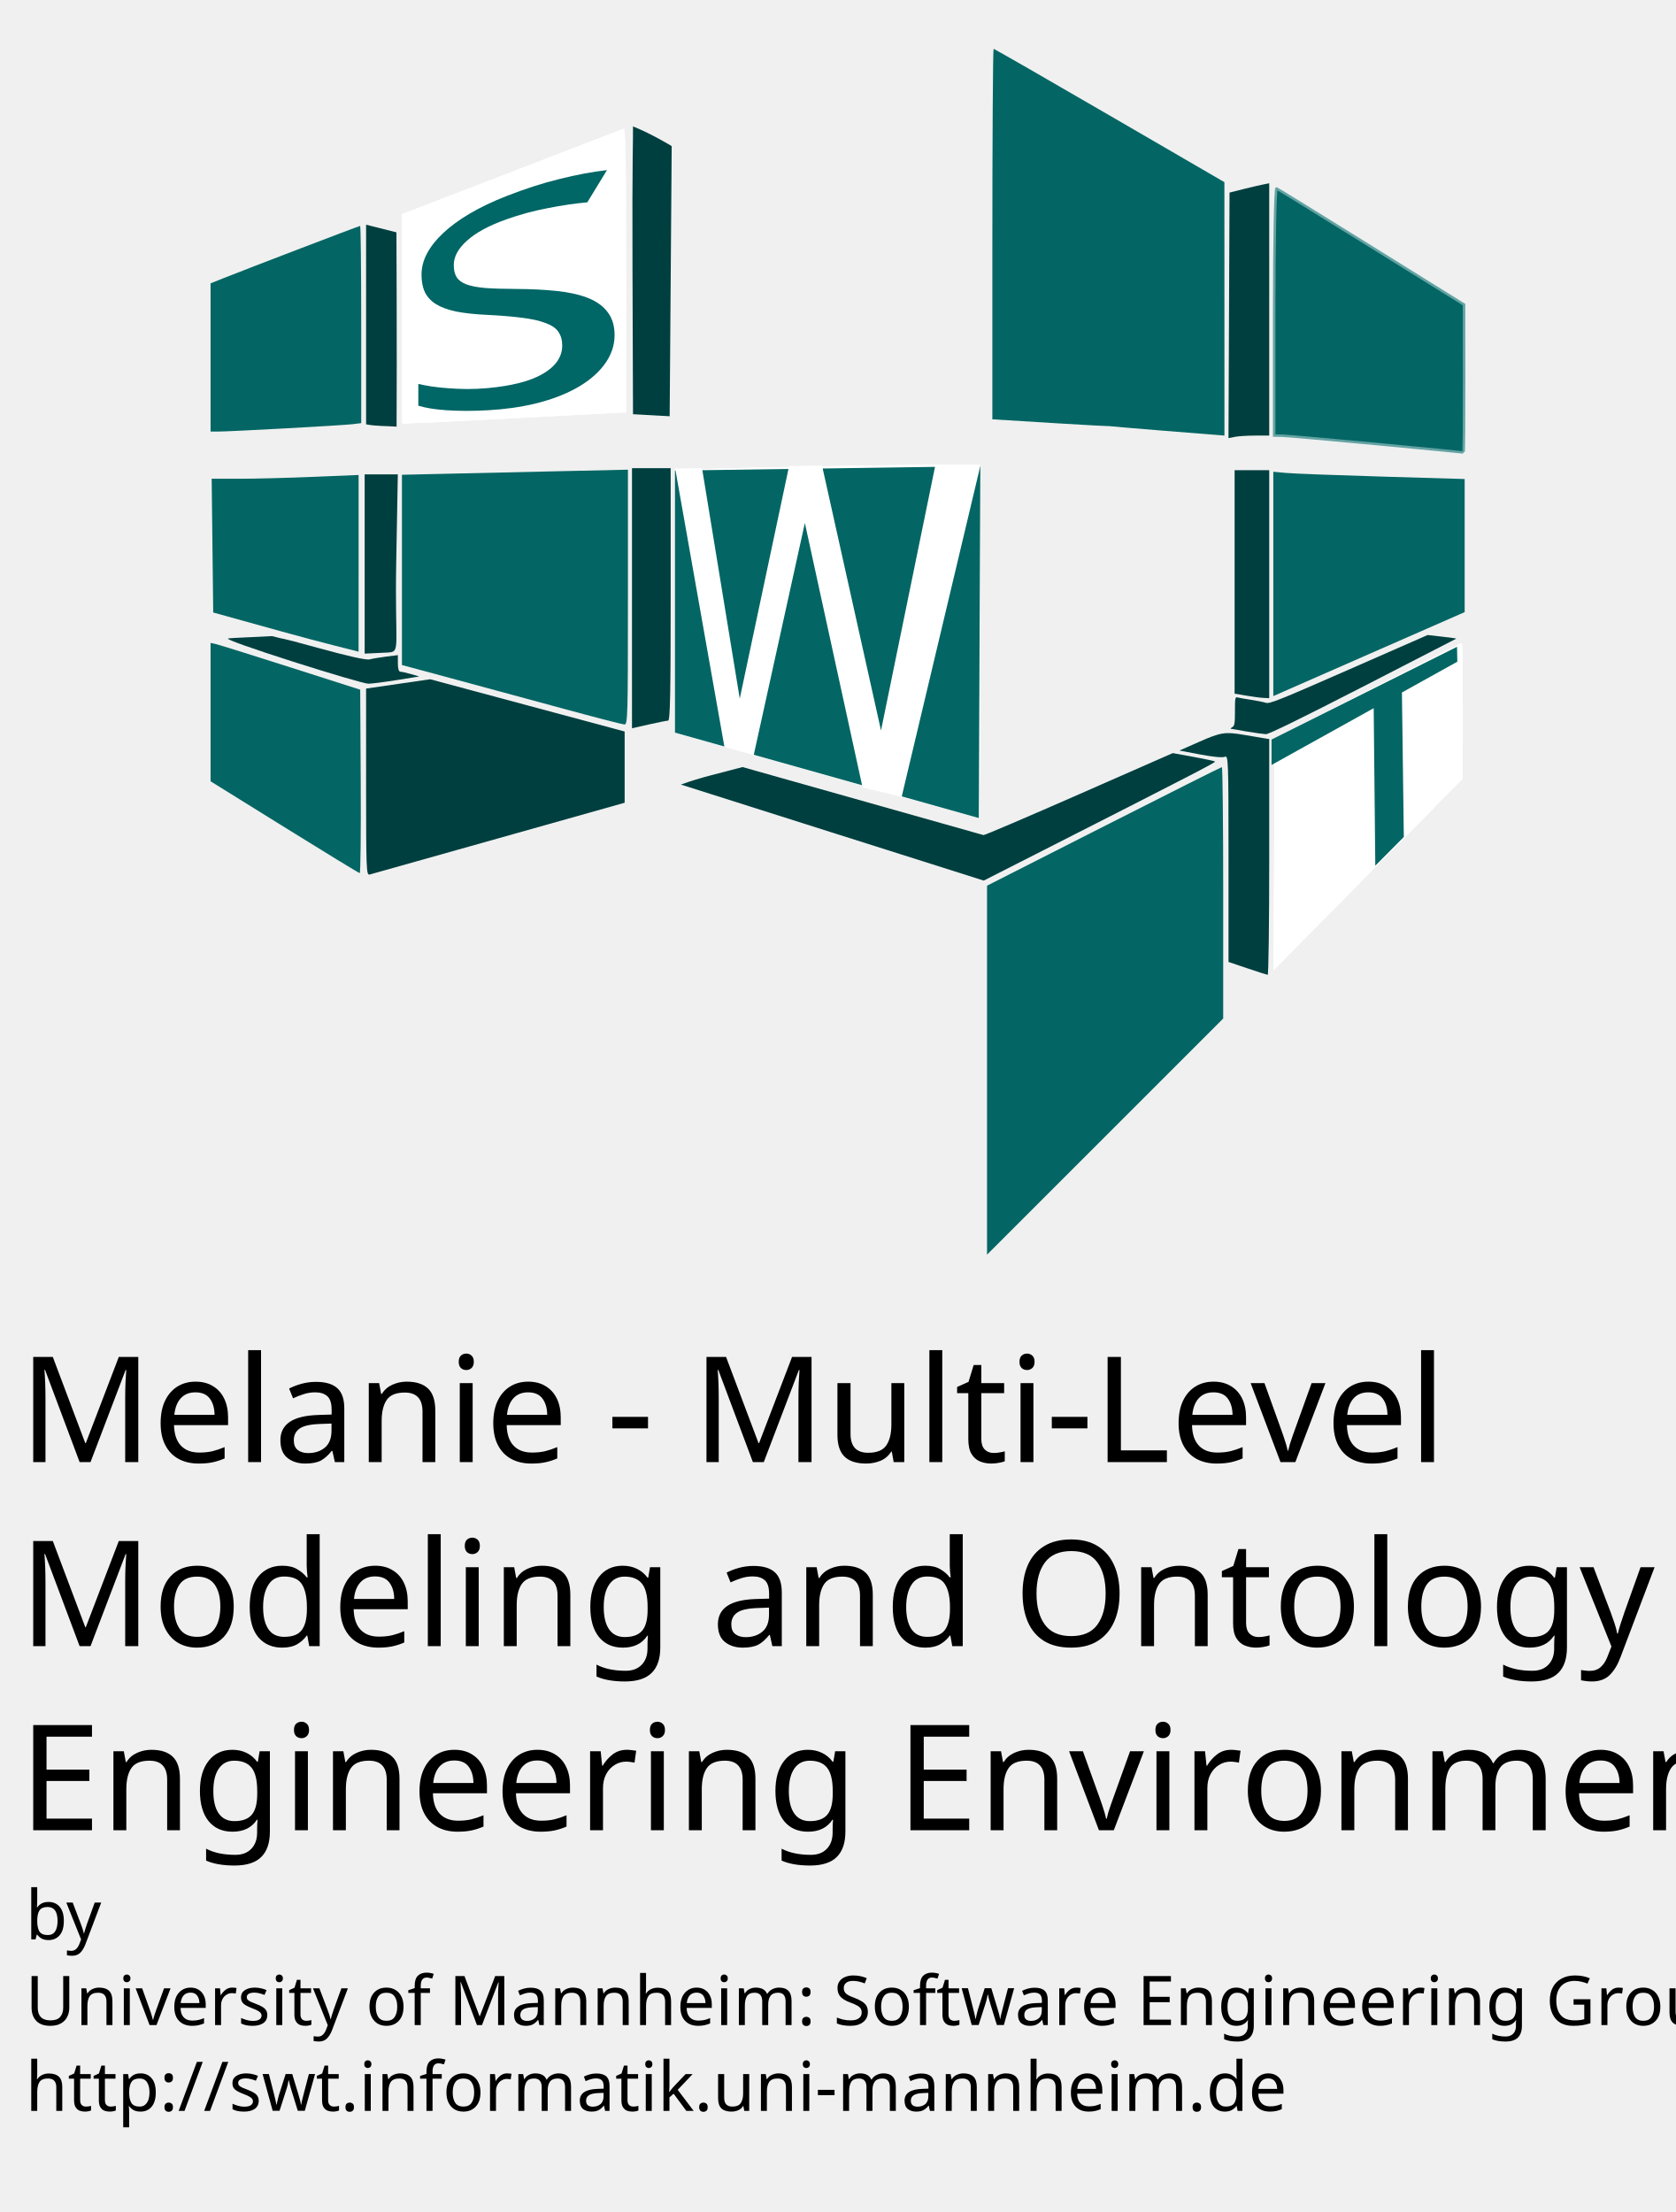
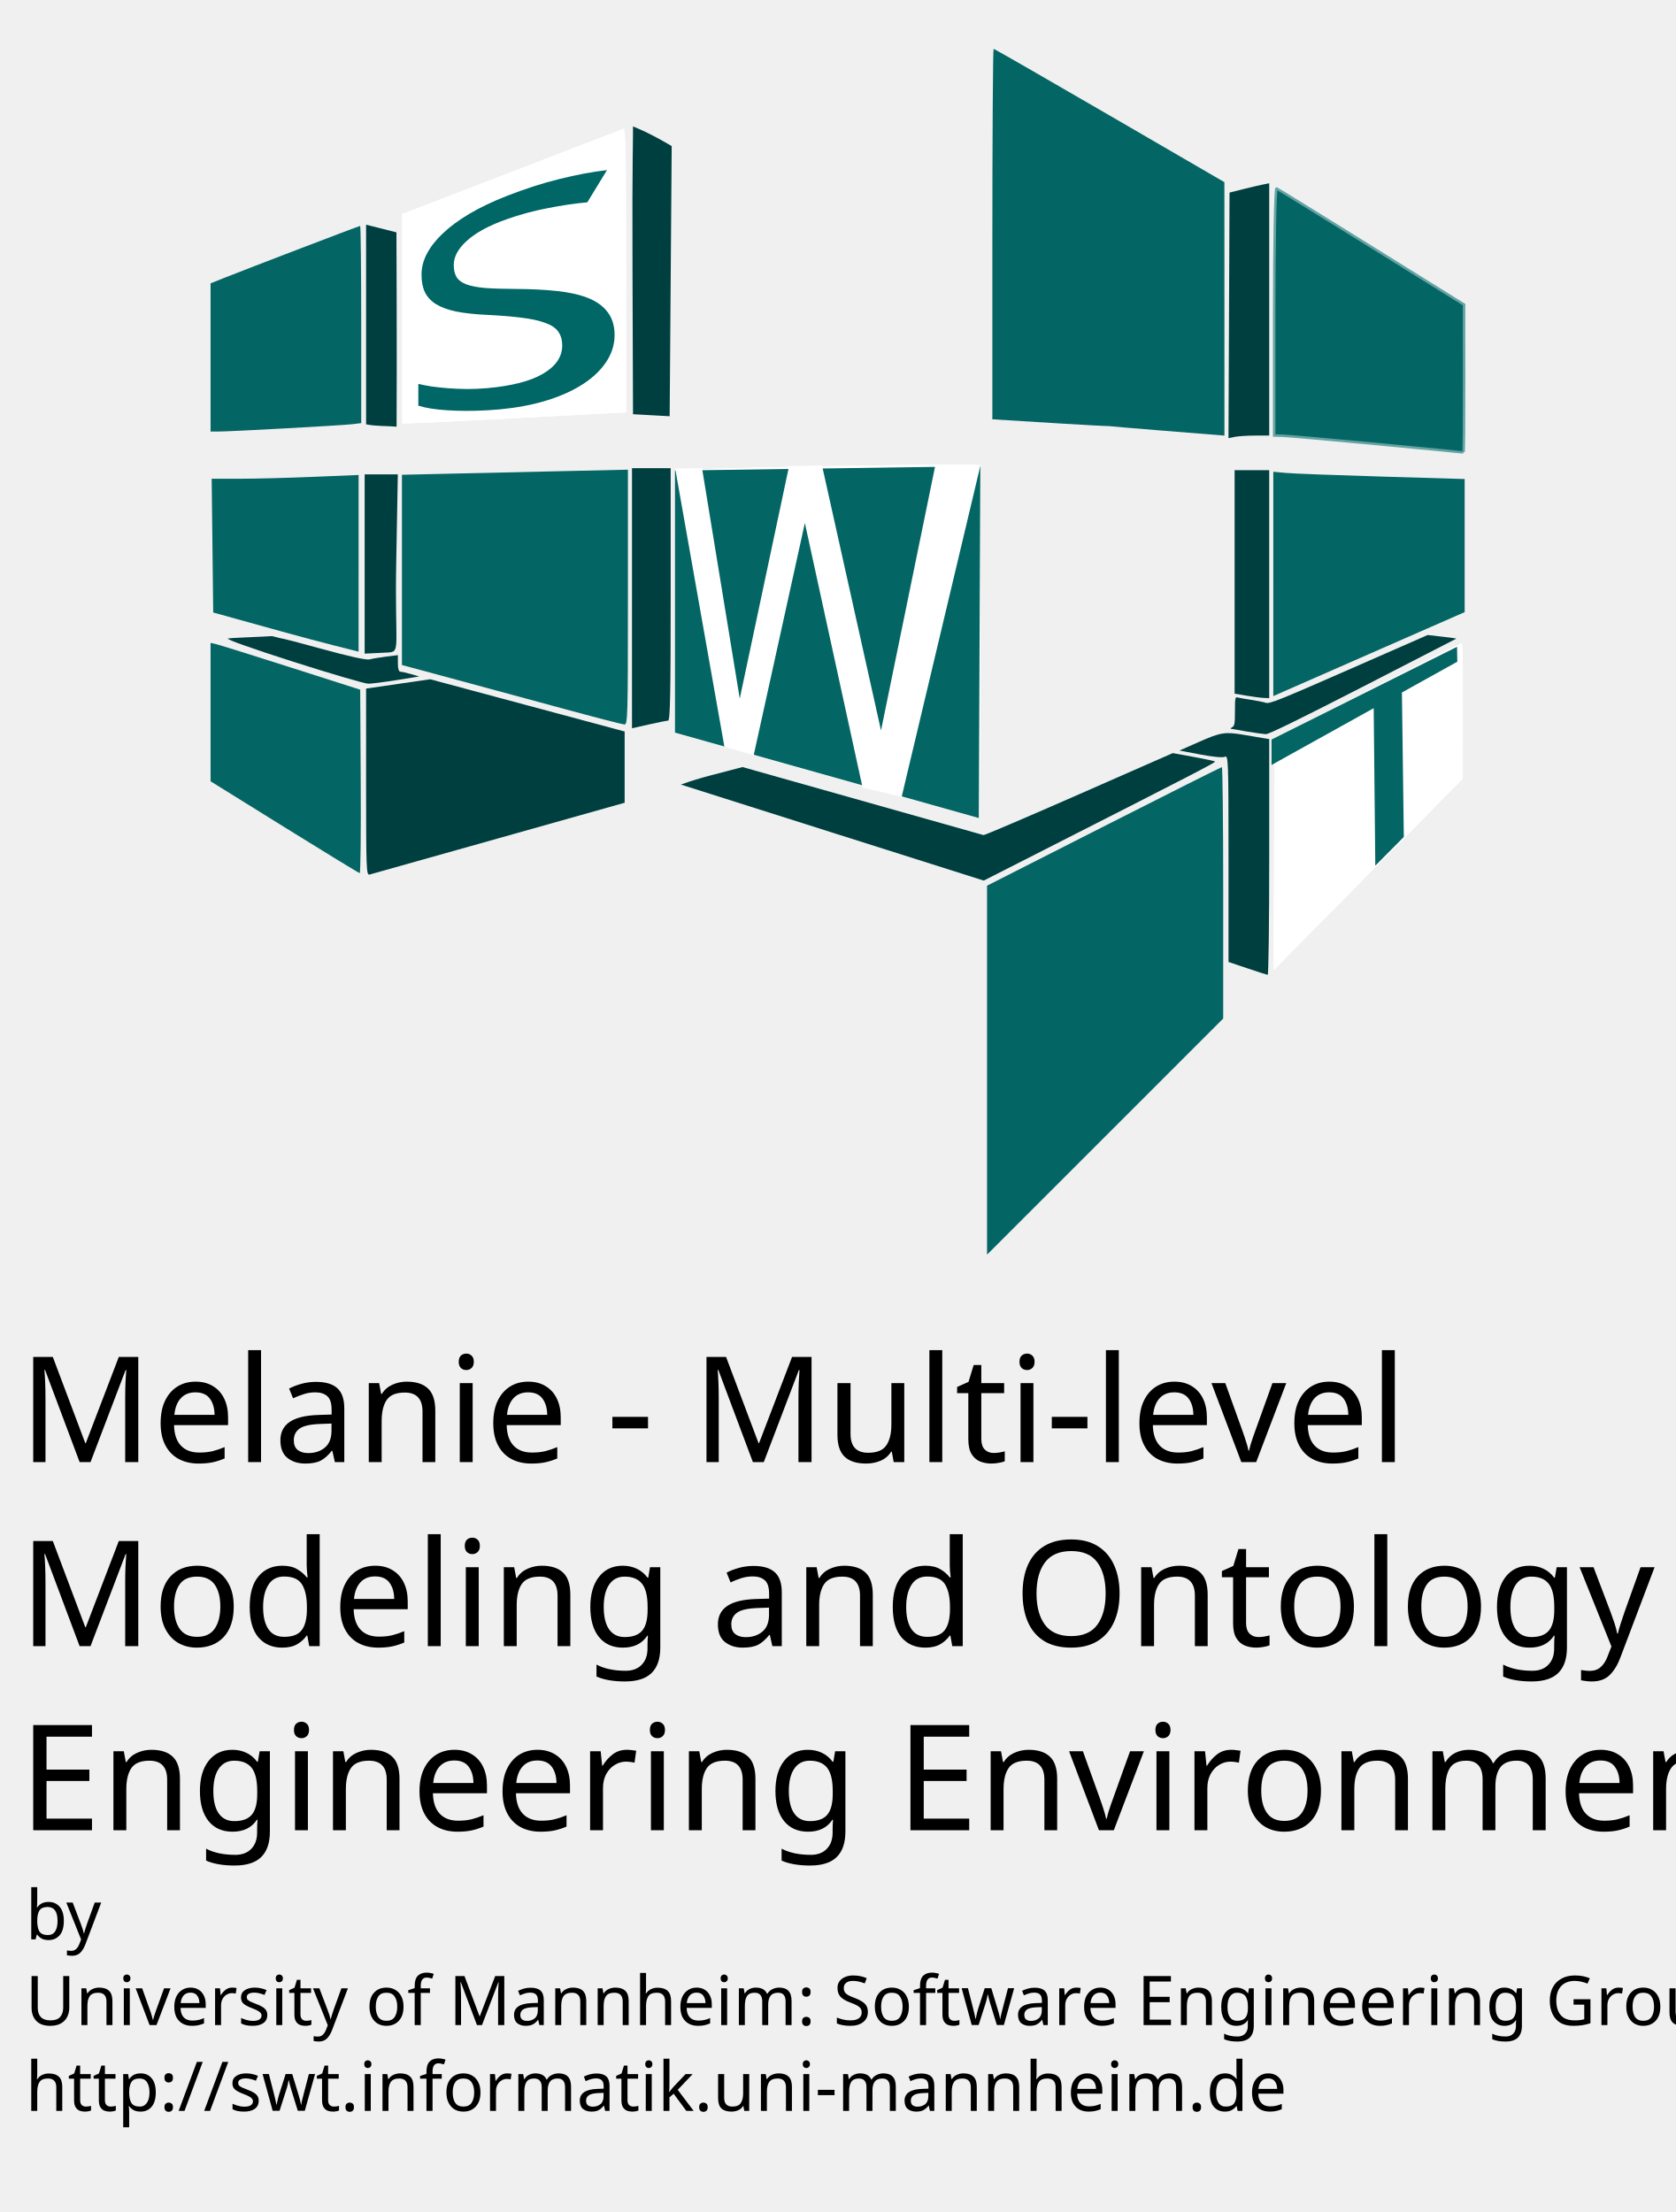
<svg xmlns="http://www.w3.org/2000/svg" width="250" height="330" id="svg2" version="1.1">
  <defs id="defs4" />
  <g id="layer1" transform="translate(1476.219,-189.0495)">
    <g id="g8407" transform="translate(-1319.947,2989.4)">
      <g id="g3096" transform="matrix(0.370147,0,0,0.370147,-160.0834,-1641.674)">
        <path style="fill:#003f3f;fill-opacity:1;stroke:none;display:inline" d="m 157.834,-2815.119 0,-37.666 12.913,-1.88 12.913,-1.88 39.184,10.529 39.184,10.529 0.001,14.358 10e-4,14.358 -50.663,14.271 c -27.864,7.849 -51.309,14.445 -52.098,14.659 -1.352,0.365 -1.436,-1.805 -1.436,-37.278 z" id="path11593" />
        <path style="fill:#046664;fill-opacity:1;stroke:none;display:inline" d="m 408.075,-2698.991 0,-74.354 47.052,-23.892 c 25.879,-13.14 47.293,-23.892 47.587,-23.892 0.294,0 0.535,22.799 0.535,50.665 l 0,50.665 -47.587,47.581 -47.587,47.581 0,-74.354 z" id="path11597" />
        <path style="fill:#003f3f;fill-opacity:1;stroke:none;display:inline" d="m 157.834,-2959.284 0,-39.413 0,-41.054 2.01,0.504 c 1.105,0.278 10.22,2.579 10.22,2.579 0,0 0.235,49.037 0.06,78.319 -4.458,-0.339 -8.178,-0.143 -12.29,-0.935 z" id="path11599" />
        <path id="path3143" d="m 410.213,-2961.317 0,-68.097 c 0,-44.673 0.228,-81.225 0.507,-81.225 0.279,0 21.32,12.091 46.759,26.87 l 46.252,26.87 0.008,55.996 0.008,46.15 c -93.066,-7.357 -0.409,-0.69 -93.533,-6.564 z" style="fill:#046664;fill-opacity:1;stroke:none;display:inline" />
        <path id="path3147" d="m 523.437,-2894.967 0,-45.21 5.128,0.479 c 2.82,0.264 20.173,0.923 38.562,1.466 l 33.434,0.987 0,26.822 0,26.822 -34.254,15.021 c -18.84,8.262 -36.193,15.876 -38.562,16.922 l -4.307,1.901 0,-45.21 z" style="fill:#046664;fill-opacity:1;stroke:none;display:inline" />
        <path id="path3149" d="m 505.586,-3003.209 0.212,-49.484 5.333,-1.345 c 2.933,-0.74 6.533,-1.585 8,-1.878 l 2.667,-0.533 0,50.847 0,50.847 -5.641,0 c -3.102,0 -6.797,0.231 -8.211,0.514 l -2.57,0.514 0.212,-49.484 0,0 z" style="fill:#003f3f;fill-opacity:1;stroke:none;display:inline" />
        <path id="path3151" d="m 512.566,-2849.934 -4.718,-0.808 0,-45.032 0,-45.032 6.974,0 6.974,0 0,45.945 0,45.945 -2.256,-0.105 c -1.241,-0.058 -4.379,-0.469 -6.974,-0.914 z" style="fill:#003f3f;fill-opacity:1;stroke:none;display:inline" />
        <path id="path3153" d="m 512.976,-2740.041 -7.589,-2.562 0,-41.699 c 0,-39.432 -0.078,-41.661 -1.436,-41.001 -0.881,0.429 -4.7,0.079 -9.891,-0.905 l -8.455,-1.603 8.045,-3.55 c 8.606,-3.797 10.374,-4.071 17.945,-2.774 2.678,0.459 6.068,1.029 7.535,1.268 l 2.667,0.434 0,47.549 c 0,26.152 -0.277,47.517 -0.615,47.477 -0.338,-0.04 -4.031,-1.225 -8.205,-2.634 l 0,0 z" style="fill:#003f3f;fill-opacity:1;stroke:none;display:inline" />
        <path id="path3159" d="m 124.898,-2796.938 -29.742,-18.483 0,-27.888 0,-27.888 2.256,0.509 c 1.241,0.28 14.809,4.523 30.152,9.429 l 27.896,8.92 0.213,36.992 c 0.117,20.346 -0.067,36.97 -0.41,36.943 -0.343,-0.027 -14.007,-8.366 -30.365,-18.532 z" style="fill:#046664;fill-opacity:1;stroke:none;display:inline" />
        <path id="path3163" d="m 264.992,-2889.206 0,-52.42 7.794,0 7.794,0 0,50.868 c 0,40.136 -0.216,50.872 -1.026,50.889 -0.564,0.011 -4.072,0.71 -7.794,1.552 l -6.769,1.531 0,-52.42 z" style="fill:#003f3f;fill-opacity:1;stroke:none;display:inline" />
        <path id="path3165" d="m 236.686,-2844.852 c -13.086,-3.563 -32.931,-8.942 -44.1,-11.953 l -20.306,-5.474 0,-38.342 0,-38.342 22.358,-0.507 c 12.297,-0.279 32.788,-0.74 45.536,-1.025 l 23.178,-0.518 0,51.382 c 0,48.412 -0.083,51.379 -1.436,51.321 -0.79,-0.034 -12.143,-2.977 -25.229,-6.541 z" style="fill:#046664;fill-opacity:1;stroke:none;display:inline" />
        <path id="path3169" d="m 128.444,-2863.616 c -16.921,-5.404 -27.216,-9.07 -26.255,-9.349 0.87,-0.253 13.499,-0.687 17.786,-0.965 7.313,1.96 -0.442,-0.458 18.32,4.707 12.497,3.44 19.624,5.028 20.961,4.67 1.114,-0.298 4.131,-0.805 6.704,-1.126 l 4.678,-0.585 0,3.341 c 0,2.123 0.374,3.342 1.026,3.345 0.564,0 2.502,0.434 4.307,0.959 l 3.282,0.955 -9.025,1.449 c -4.964,0.797 -10.133,1.458 -11.486,1.468 -1.354,0.011 -14.988,-3.981 -30.298,-8.87 z" style="fill:#003f3f;fill-opacity:1;stroke:none;display:inline" />
        <path id="path3171" d="m 95.156,-2986.254 0,-29.859 5.128,-2.051 c 9.545,-3.818 54.713,-21.096 55.151,-21.096 0.239,0 0.435,17.884 0.435,39.742 l 0,39.742 -3.487,0.429 c -4.015,0.494 -49.538,2.989 -54.15,2.967 l -3.077,-0.014 0,-29.859 z" style="fill:#046664;fill-opacity:1;stroke:none;display:inline" />
        <path id="path3175" d="m 272.786,-2962.958 -7.384,-0.41 -0.211,-58.547 c -0.168,-46.728 0.305,-52.419 0.205,-57.45 7.79,3.119 15.594,7.947 15.594,7.947 l -0.41,54.435 -0.41,54.435 z" style="fill:#003f3f;fill-opacity:1;stroke:none;display:inline" />
        <path id="path3966" d="m 172.362,-3001.87 0,-42.194 4.307,-1.626 c 4.537,-1.712 83.154,-31.996 84.918,-32.711 0.815,-0.33 1.026,11.379 1.026,56.932 l 0,57.348 -42.869,2.246 c -23.578,1.235 -43.884,2.235 -45.125,2.222 l -2.256,-0.024 0,-42.194 z" style="fill:#ffffff;fill-opacity:1;stroke:none;display:inline" />
        <path id="path3968" d="m 172.362,-3001.87 0,-42.194 4.307,-1.626 c 4.537,-1.712 83.154,-31.996 84.918,-32.711 0.815,-0.33 1.026,11.379 1.026,56.932 l 0,57.348 -42.869,2.246 c -23.578,1.235 -43.884,2.235 -45.125,2.222 l -2.256,-0.024 0,-42.194 z" style="fill:#ffffff;fill-opacity:1;stroke:none;display:inline" />
        <path id="path3970" d="m 346.3,-2816.956 c -31.813,-8.943 -59.227,-16.669 -60.919,-17.169 l -3.077,-0.909 0,-52.803 0,-52.803 10.051,-0.486 c 18.059,-0.873 108.757,-2.359 110.915,-1.817 l 2.104,0.528 0,70.953 c 0,39.024 -0.277,70.911 -0.615,70.86 -0.338,-0.052 -26.644,-7.41 -58.458,-16.353 z" style="fill:#ffffff;fill-opacity:1;stroke:none;display:inline" />
        <path id="path3972" d="m 346.3,-2816.956 c -31.813,-8.943 -59.227,-16.669 -60.919,-17.169 l -3.077,-0.909 0,-52.805 0,-52.805 9.23,-0.478 c 16.287,-0.844 109.581,-2.362 111.748,-1.818 l 2.091,0.525 0,70.953 c 0,39.024 -0.277,70.911 -0.615,70.86 -0.338,-0.052 -26.644,-7.41 -58.458,-16.353 z" style="fill:#ffffff;fill-opacity:1;stroke:none;display:inline" />
        <path id="path3974" d="m 346.3,-2816.956 c -31.813,-8.943 -59.227,-16.669 -60.919,-17.169 l -3.077,-0.909 0,-52.805 0,-52.805 9.23,-0.482 c 16.313,-0.851 109.532,-2.371 111.723,-1.821 l 2.116,0.531 0,70.953 c 0,39.024 -0.277,70.911 -0.615,70.86 -0.338,-0.052 -26.644,-7.41 -58.458,-16.353 z" style="fill:#ffffff;fill-opacity:1;stroke:none;display:inline" />
        <path id="path3976" d="m 282.304,-2835.034 0,-105.61 123.069,-1.772 -0.615,141.813 z" style="fill:#046664;fill-opacity:1;stroke:none;display:inline" />
        <path id="path3978" d="m 523.808,-2786.009 0.121,-46.498 37.559,-19.28 c 20.657,-10.604 37.733,-19.28 37.946,-19.28 0.213,0 0.368,12.276 0.343,27.28 l -0.044,27.28 -38.023,38.499 -38.023,38.499 0.121,-46.498 z" style="fill:#ffffff;fill-opacity:1;stroke:none;display:inline" />
        <path id="path3980" d="m 523.971,-2786.087 0.305,-46.643 37.395,-19.169 c 20.567,-10.543 37.565,-19.169 37.773,-19.169 0.208,0 0.359,12.276 0.335,27.28 l -0.043,27.28 -38.035,38.532 -38.035,38.532 0.305,-46.643 0,0 z" style="fill:#ffffff;fill-opacity:1;stroke:none;display:inline" />
        <path id="path3982" d="m 523.952,-2786.061 0.32,-46.675 36.749,-18.854 c 20.212,-10.37 37.211,-19.034 37.775,-19.254 0.808,-0.315 1.017,5.396 0.987,26.968 l -0.039,27.368 -38.056,38.561 -38.056,38.561 0.32,-46.675 0,0 z" style="fill:#ffffff;fill-opacity:1;stroke:none;display:inline" />
        <path id="path3984" d="m 523.935,-2786.061 0.326,-46.676 36.74,-18.854 c 20.207,-10.37 37.209,-19.033 37.781,-19.253 0.828,-0.318 1.034,5.189 1.008,26.968 l -0.032,27.368 -38.074,38.561 -38.074,38.561 0.326,-46.676 z" style="fill:#ffffff;fill-opacity:1;stroke:none;display:inline" />
        <path id="path3986" d="m 523.887,-2786.064 0.328,-46.679 36.66,-18.812 c 20.163,-10.346 37.175,-19.009 37.803,-19.25 0.963,-0.369 1.138,3.868 1.113,26.929 l -0.029,27.368 -38.102,38.561 -38.102,38.561 0.328,-46.679 0,0 z" style="fill:#ffffff;fill-opacity:1;stroke:none;display:inline" />
        <path id="path3988" d="m 523.777,-2786.035 0.253,-46.649 37.281,-19.16 c 20.504,-10.538 37.558,-19.175 37.896,-19.192 0.338,-0.017 0.607,12.244 0.596,27.248 l -0.019,27.28 -38.129,38.561 -38.129,38.561 0.253,-46.649 -10e-6,0 z" style="fill:#ffffff;fill-opacity:1;stroke:none;display:inline" />
        <path id="path4006" d="m 346.121,-2794.61 c -33.344,-10.566 -60.982,-19.334 -61.417,-19.486 7.998,-2.959 15.84,-4.606 24.832,-7.061 l 97.123,27.423 c 0.589,8e-4 17.989,-7.434 38.666,-16.522 l 37.594,-16.523 8.327,1.52 c 4.58,0.836 8.51,1.679 8.733,1.875 0.37,0.324 -8.937,5.131 -72.633,37.513 l -20.597,10.472 z" style="fill:#003f3f;fill-opacity:1;stroke:none;display:inline" />
        <path id="path4008" d="m 512.625,-2835.502 c -3.35,-0.565 -6.222,-1.065 -6.382,-1.111 -0.16,-0.047 0.167,-0.35 0.725,-0.676 0.86,-0.501 1.015,-1.48 1.015,-6.403 0,-5.257 0.097,-5.784 1.015,-5.526 0.558,0.157 2.973,0.583 5.366,0.947 2.393,0.363 5.12,0.909 6.059,1.213 1.529,0.494 5.04,-0.91 33.46,-13.383 l 31.751,-13.935 5.859,0.666 c 3.222,0.366 5.788,0.726 5.701,0.799 -0.087,0.073 -17.014,8.781 -37.616,19.352 -25.958,13.318 -37.98,19.198 -39.16,19.151 -0.936,-0.037 -4.444,-0.529 -7.794,-1.093 z" style="fill:#003f3f;fill-opacity:1;stroke:none;display:inline" />
        <path id="path3156" d="m 157.254,-2939.133 7.503,0 5.862,0 -0.641,35.389 c -0.628,34.711 1.913,36.123 -3.251,36.42 l -9.473,0.452 c 0,-24.087 0,-48.174 0,-72.261 z" style="fill:#003f3f;fill-opacity:1;stroke:none;display:inline" />
        <path id="path3158" d="m 124.07,-2875.724 -27.847,-7.727 -0.311,-26.954 -0.311,-26.954 11.334,0 c 6.234,0 19.558,-0.345 29.609,-0.762 l 18.275,-0.758 0,35.571 c 0,27.751 -0.015,35.647 -0.015,35.647 0,0 -15.418,-3.811 -30.734,-8.06 z" style="fill:#046664;fill-opacity:1;stroke:none;display:inline" />
        <path id="path3164" d="m 564.986,-2951.357 c -19.145,-1.805 -36.245,-3.309 -38,-3.343 l -3.191,-0.062 0,-49.989 c 0,-27.494 0.429,-49.815 0.954,-49.602 0.525,0.213 17.74,10.829 38.256,23.593 l 37.302,23.206 0.034,29.878 c 0.019,16.433 -0.097,29.815 -0.256,29.74 -0.16,-0.076 -15.954,-1.615 -35.099,-3.419 z" style="fill:#046664;fill-opacity:1;stroke:#64a3a3;stroke-width:1;stroke-miterlimit:4;stroke-opacity:1;stroke-dasharray:none;stroke-dashoffset:0;display:inline" />
        <path id="path5821" d="m 373.511,-2809.205 -15.592,-3.677 -23.262,-106.65 -20.624,93.603 -11.784,-3.313 -19.847,-112.222 10.814,-0.156 15.201,92.884 19.883,-93.743 13.275,-0.191 23.768,106.787 21.877,-106.811 18.251,-0.263 -31.961,134.457" style="font-size:177.052px;font-style:normal;font-variant:normal;font-weight:normal;font-stretch:normal;line-height:125%;letter-spacing:0px;word-spacing:0px;fill:#ffffff;fill-opacity:1;stroke:none;display:inline;font-family:FreeSans;-inkscape-font-specification:FreeSans" />
        <path id="path7206" style="font-size:252.62px;font-style:normal;font-variant:normal;font-weight:normal;font-stretch:normal;line-height:125%;letter-spacing:0px;word-spacing:0px;fill:#046664;fill-opacity:1;stroke:none;display:inline;font-family:FreeSans;-inkscape-font-specification:FreeSans" d="m 575.275,-2851.21 c 0,0 0.762,58.236 0.762,58.236 0,0 -11.494,11.57 -11.494,11.57 0,0 -0.649,-63.479 -0.649,-63.479 0,0 -41.163,22.88 -41.163,22.88 0,0 0,-10.244 0,-10.244 0,0 74.751,-37.376 74.751,-37.376 0,0 0.112,6.007 0.112,6.007 0,0 -22.32,12.406 -22.32,12.406" />
        <path id="path3800" style="font-size:149.382px;font-style:normal;font-variant:normal;font-weight:normal;font-stretch:normal;line-height:125%;letter-spacing:0px;word-spacing:0px;fill:#006666;fill-opacity:1;stroke:none;font-family:Droid Sans;-inkscape-font-specification:Droid Sans" d="m 257.978,-2995.265 c -1.2e-4,4.321 -1.44,8.369 -4.278,12.09 -2.706,3.6 -6.521,6.74 -11.357,9.401 -4.678,2.574 -10.175,4.618 -16.389,6.141 -5.94,1.417 -12.317,2.297 -19.05,2.671 -6.172,0.343 -11.685,0.332 -16.607,-0.01 -4.675,-0.297 -8.454,-0.912 -11.415,-1.834 0,0 0,-8.773 0,-8.773 1.539,0.359 3.308,0.702 5.317,1.028 2.093,0.293 4.323,0.531 6.696,0.711 2.422,0.184 4.974,0.294 7.66,0.328 2.748,0 5.531,-0.129 8.349,-0.386 9.467,-0.864 16.921,-2.729 21.952,-5.625 5.295,-3.015 8.02,-6.888 8.02,-11.528 -8e-5,-2.237 -0.535,-4.1 -1.599,-5.58 -0.986,-1.481 -2.764,-2.668 -5.304,-3.557 -2.427,-0.925 -5.628,-1.62 -9.549,-2.086 -3.808,-0.49 -8.46,-0.867 -13.862,-1.133 -4.96,-0.229 -9.121,-0.688 -12.555,-1.371 -3.287,-0.709 -5.95,-1.698 -8.027,-2.964 -1.993,-1.255 -3.466,-2.85 -4.437,-4.788 -0.917,-1.935 -1.373,-4.284 -1.373,-7.06 -1e-5,-2.908 0.73,-5.744 2.205,-8.535 1.494,-2.828 3.629,-5.545 6.44,-8.171 2.881,-2.726 6.403,-5.331 10.622,-7.83 4.426,-2.61 9.478,-5.032 15.226,-7.267 7.419,-2.885 14.464,-5.161 21.039,-6.759 6.901,-1.718 13.332,-2.934 19.207,-3.601 0,0 -7.923,12.985 -7.923,12.985 -4.904,0.427 -10.289,1.227 -16.091,2.375 -5.502,1.038 -10.976,2.531 -16.414,4.448 -7.177,2.53 -12.468,5.429 -16.086,8.726 -3.513,3.166 -5.231,6.394 -5.231,9.75 -2e-5,1.993 0.383,3.613 1.151,4.865 0.774,1.226 2.075,2.193 3.92,2.904 1.874,0.686 4.382,1.173 7.561,1.458 3.321,0.24 7.509,0.372 12.647,0.392 5.803,0.032 11.088,0.286 15.777,0.771 4.925,0.487 9.165,1.386 12.65,2.709 3.57,1.355 6.306,3.249 8.159,5.678 1.958,2.446 2.946,5.596 2.947,9.427" />
      </g>
      <text xml:space="preserve" style="font-size:29.19px;font-style:normal;font-variant:normal;font-weight:normal;font-stretch:normal;line-height:125%;letter-spacing:0px;word-spacing:0px;fill:#000000;fill-opacity:1;stroke:none;font-family:Droid Sans;-inkscape-font-specification:Droid Sans" x="-153.44" y="-2582.223" id="text3093">
-         <tspan style="font-size:21.967px;font-style:normal;font-variant:normal;font-weight:normal;font-stretch:normal;font-family:Tahoma;-inkscape-font-specification:Tahoma" x="-153.44" y="-2582.223" id="tspan3072">Melanie - Multi-Level </tspan>
+         <tspan style="font-size:21.967px;font-style:normal;font-variant:normal;font-weight:normal;font-stretch:normal;font-family:Tahoma;-inkscape-font-specification:Tahoma" x="-153.44" y="-2582.223" id="tspan3072">Melanie - Multi-level </tspan>
        <tspan style="font-size:21.967px;font-style:normal;font-variant:normal;font-weight:normal;font-stretch:normal;font-family:Tahoma;-inkscape-font-specification:Tahoma" x="-153.44" y="-2554.764" id="tspan3097">Modeling and Ontology</tspan>
        <tspan style="font-size:21.967px;font-style:normal;font-variant:normal;font-weight:normal;font-stretch:normal;font-family:Tahoma;-inkscape-font-specification:Tahoma" x="-153.44" y="-2527.305" id="tspan3080">Engineering Environment</tspan>
      </text>
      <text xml:space="preserve" style="font-size:8.529px;font-style:normal;font-weight:normal;line-height:125%;letter-spacing:0px;word-spacing:0px;fill:#000000;fill-opacity:1;stroke:none;font-family:Sans" x="-152.485" y="-2511.027" id="text3090">
        <tspan id="tspan3092" x="-152.485" y="-2511.027" style="font-size:10.235px;font-style:normal;font-variant:normal;font-weight:normal;font-stretch:normal;font-family:Tahoma;-inkscape-font-specification:Tahoma">by </tspan>
        <tspan x="-152.485" y="-2498.233" style="font-size:10.235px;font-style:normal;font-variant:normal;font-weight:normal;font-stretch:normal;font-family:Tahoma;-inkscape-font-specification:Tahoma" id="tspan3048">University of Mannheim: Software Engineering Group</tspan>
        <tspan x="-152.485" y="-2485.439" id="tspan3094" style="font-size:10.235px;font-style:normal;font-variant:normal;font-weight:normal;font-stretch:normal;font-family:Tahoma;-inkscape-font-specification:Tahoma">http://swt.informatik.uni-mannheim.de</tspan>
      </text>
    </g>
  </g>
</svg>
